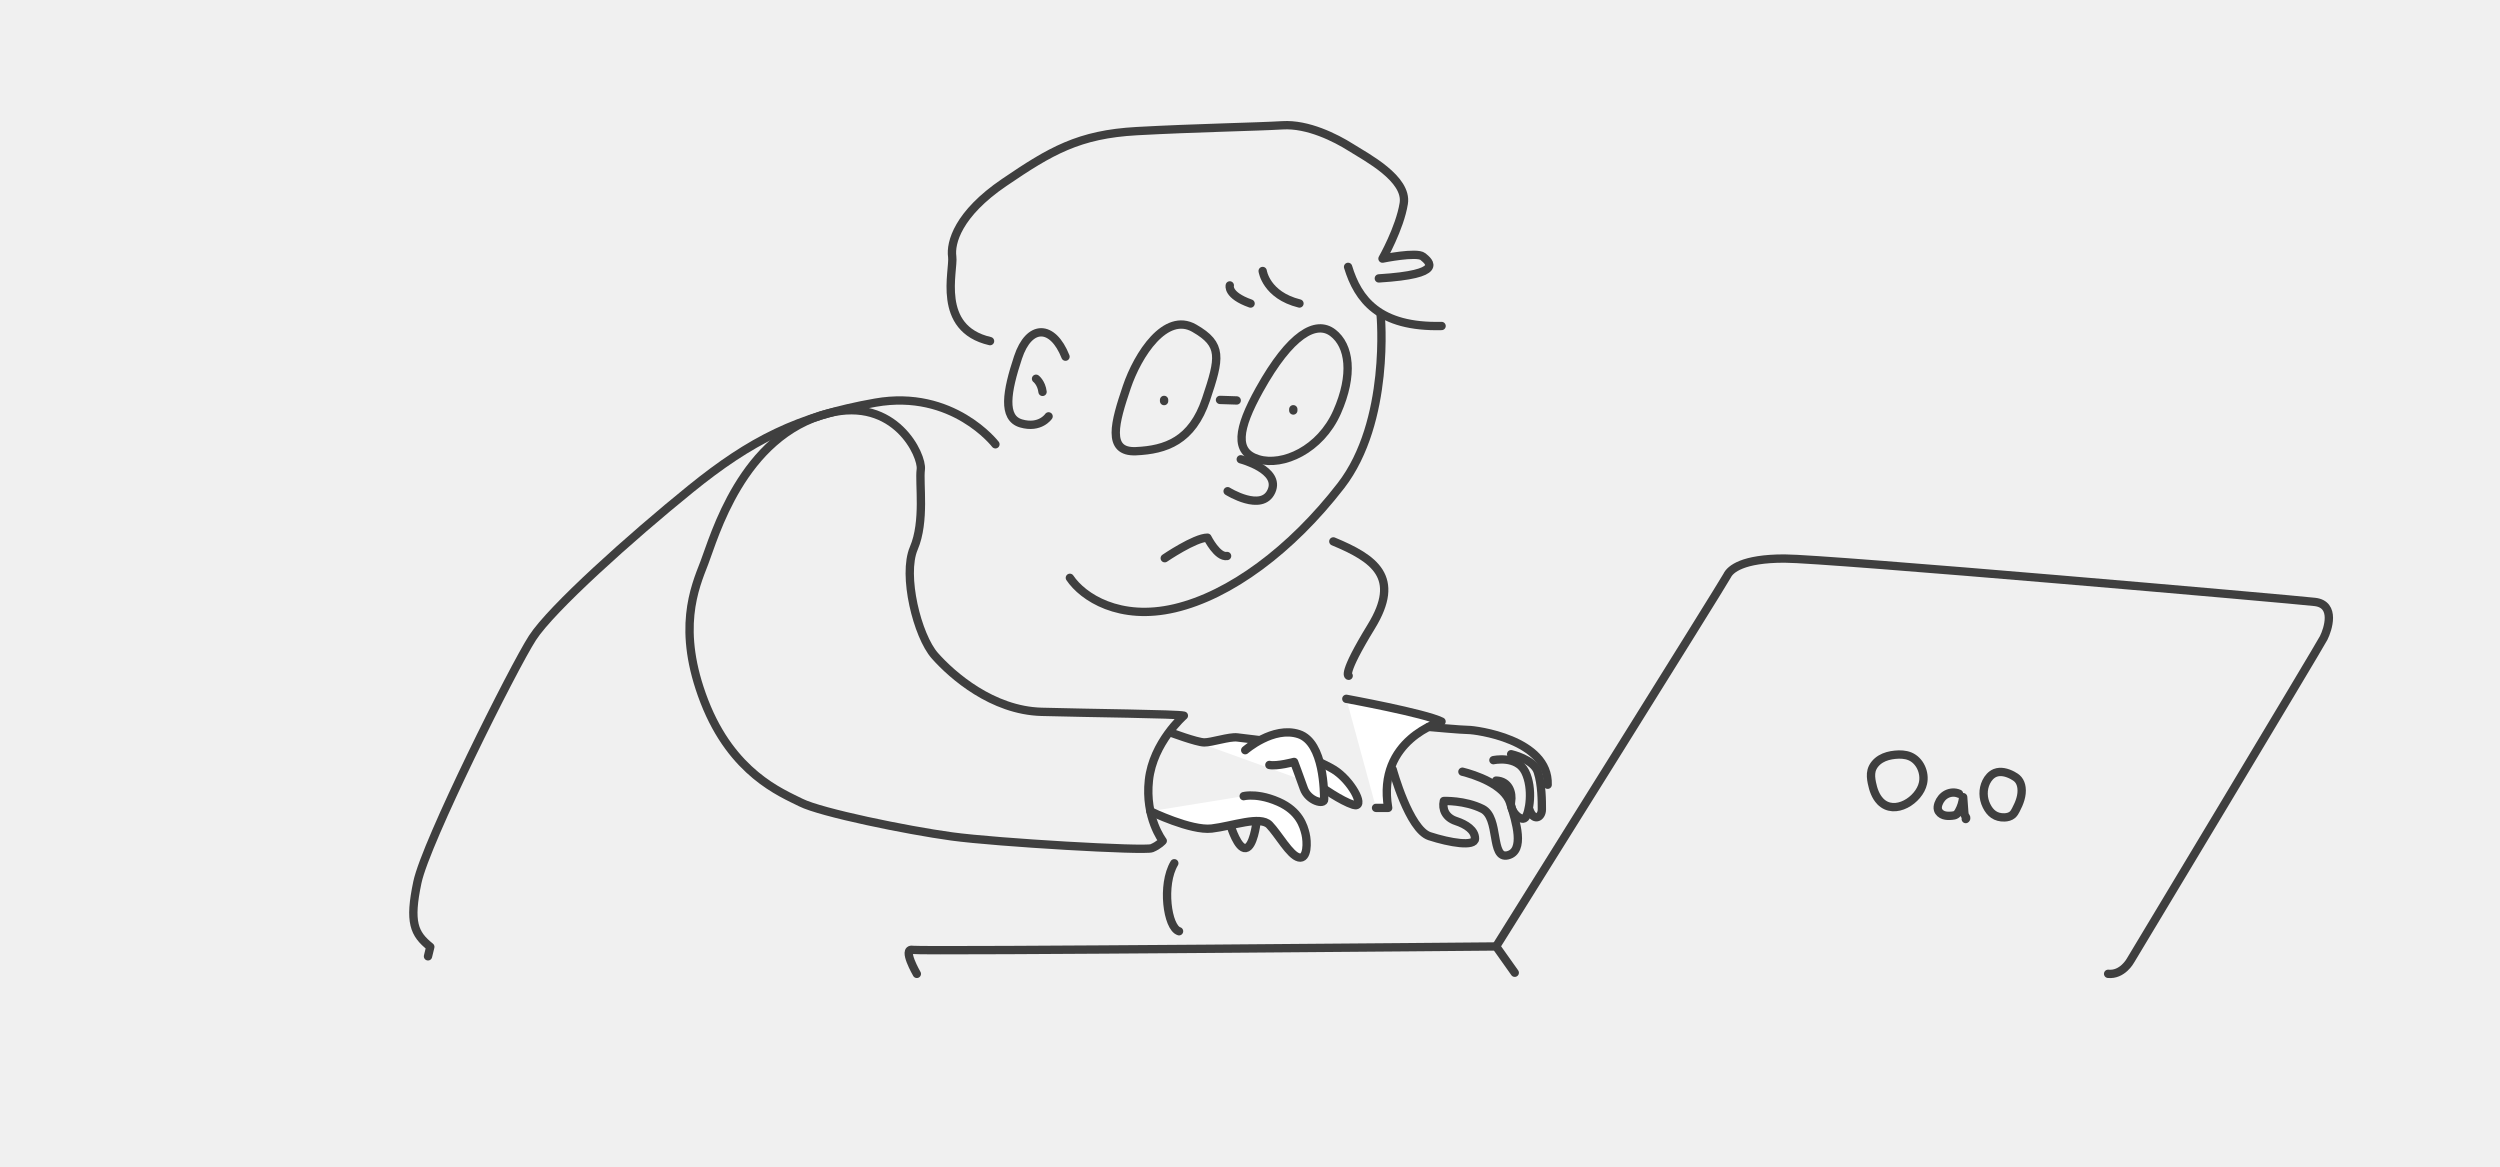
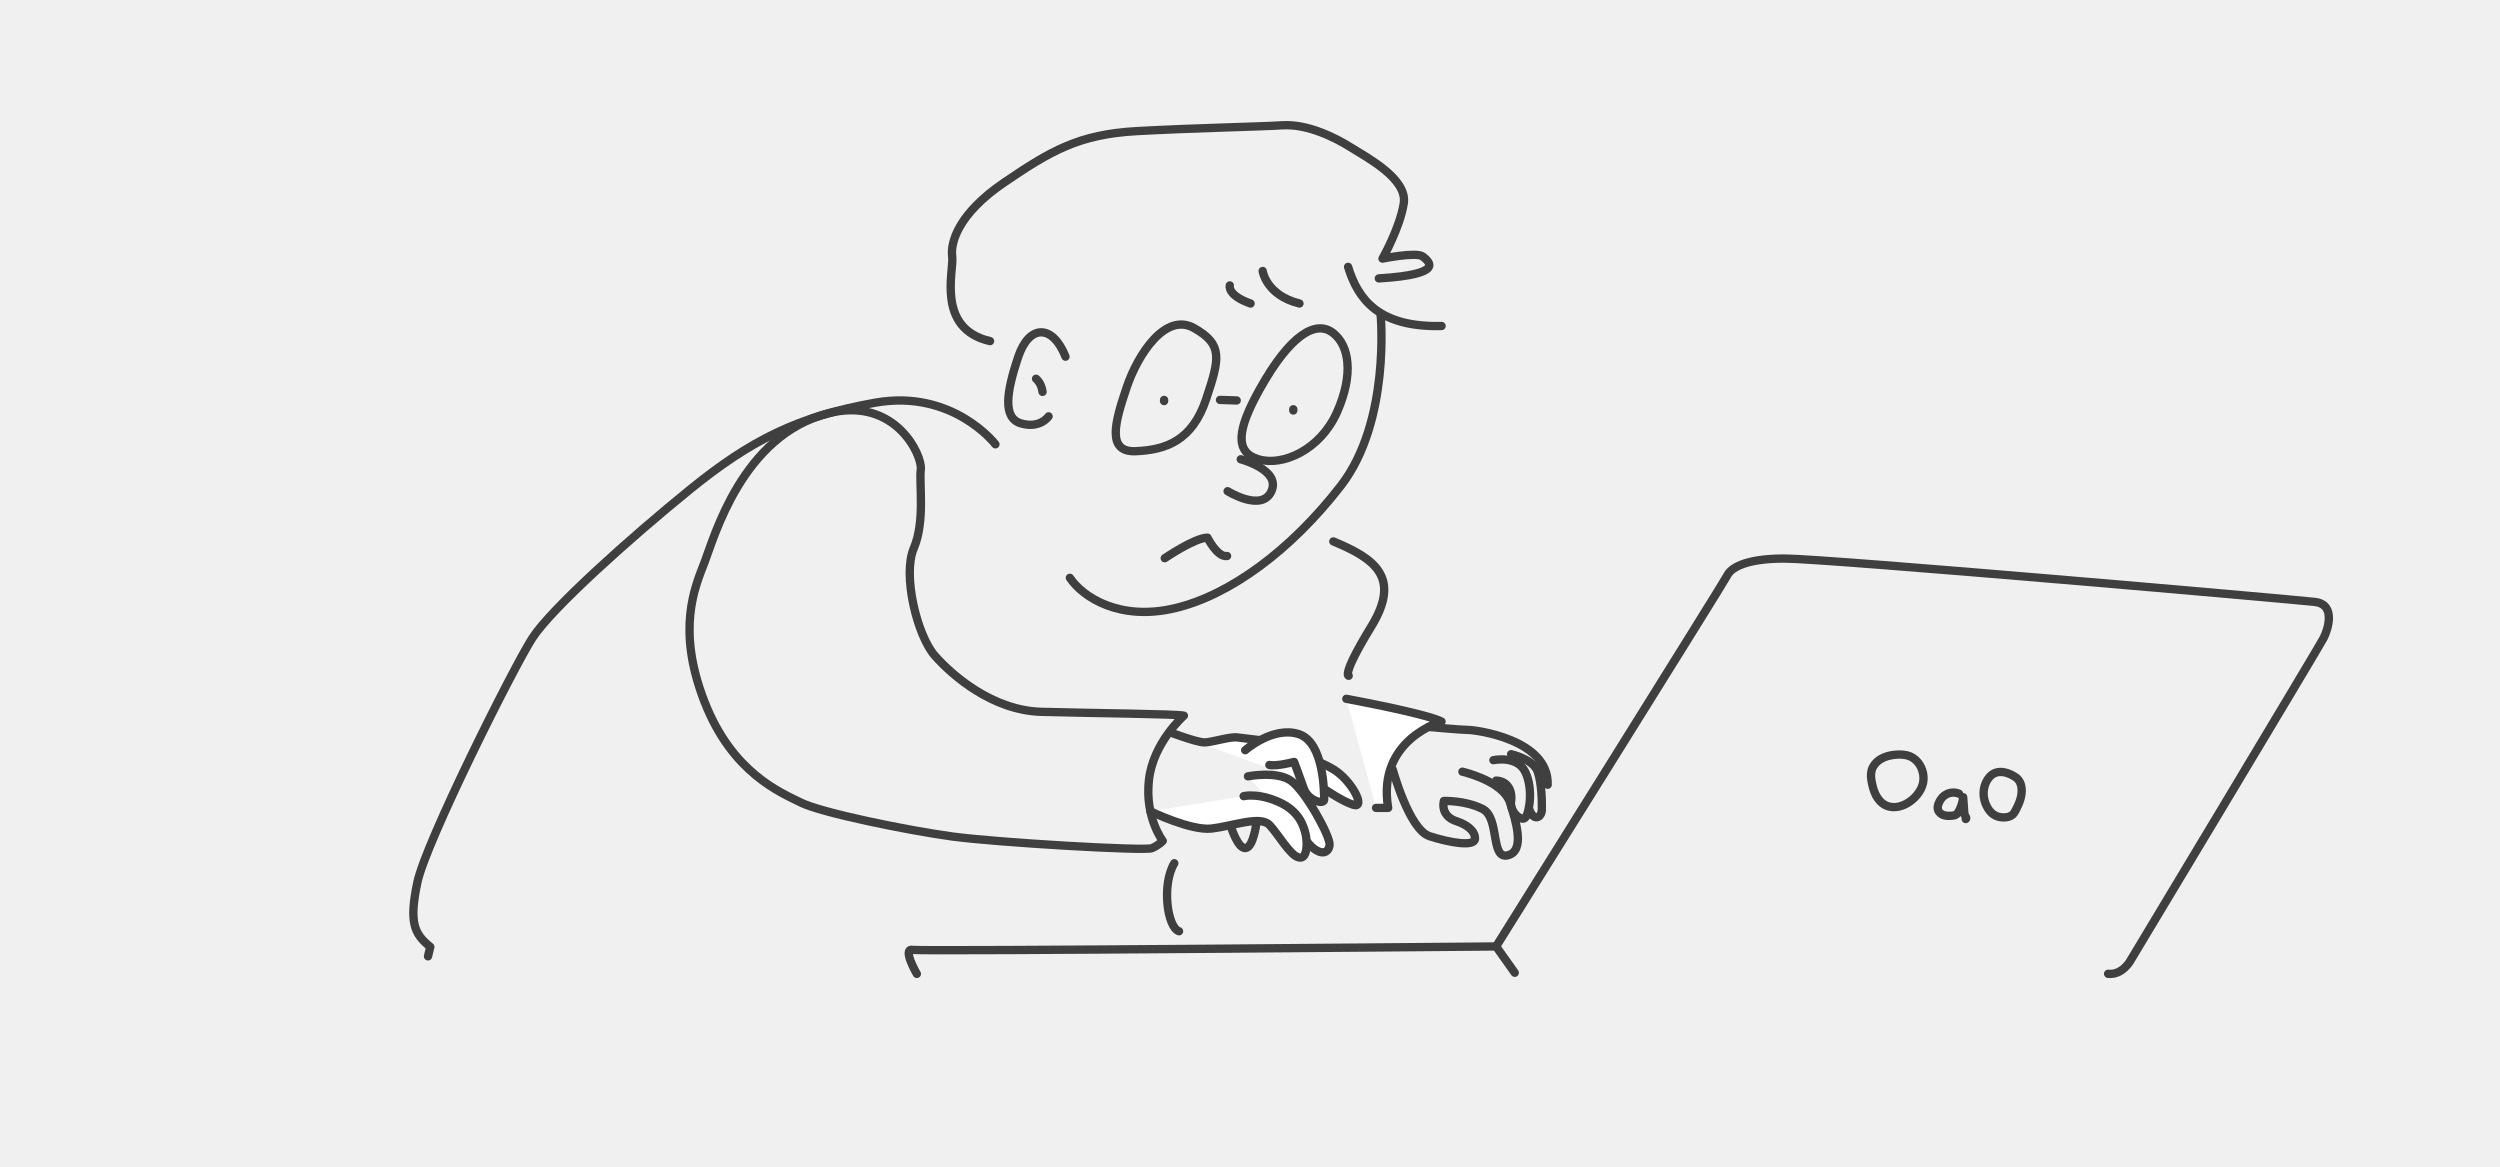
<svg xmlns="http://www.w3.org/2000/svg" width="600" height="280" viewBox="0 0 600 280" fill="none">
  <path d="M280.84 175.769C280.84 175.769 287.23 178.159 289.01 178.179C290.79 178.199 295.03 176.759 296.93 176.979C298.83 177.199 302.45 177.649 302.45 177.649C302.45 177.649 316.88 182.219 320.9 185.229C324.92 188.239 327.7 194.069 324.8 193.159C321.9 192.249 317.08 188.839 317.08 188.839" fill="white" />
  <path d="M280.84 175.769C280.84 175.769 287.23 178.159 289.01 178.179C290.79 178.199 295.03 176.759 296.93 176.979C298.83 177.199 302.45 177.649 302.45 177.649C302.45 177.649 316.88 182.219 320.9 185.229C324.92 188.239 327.7 194.069 324.8 193.159C321.9 192.249 317.08 188.839 317.08 188.839" stroke="#3F3F3F" stroke-width="2" stroke-linecap="round" stroke-linejoin="round" />
  <path d="M298.85 180.049C298.85 180.049 305.55 174.179 311.71 176.189C317.87 178.199 317.75 190.419 317.81 191.829C317.87 193.239 313.97 192.239 312.91 189.229C311.85 186.219 310.58 182.859 310.58 182.859C310.58 182.859 306.47 183.969 304.65 183.589" fill="white" />
  <path d="M298.85 180.049C298.85 180.049 305.55 174.179 311.71 176.189C317.87 178.199 317.75 190.419 317.81 191.829C317.87 193.239 313.97 192.239 312.91 189.229C311.85 186.219 310.58 182.859 310.58 182.859C310.58 182.859 306.47 183.969 304.65 183.589" stroke="#3F3F3F" stroke-width="2" stroke-linecap="round" stroke-linejoin="round" />
  <path d="M237.61 81.869C224.57 78.859 228.99 64.889 228.53 61.589C228.07 58.289 229.89 51.349 241.02 43.789C252.15 36.219 258.9 32.239 272.83 31.469C286.77 30.699 301.74 30.439 307.8 30.069C313.86 29.699 320.53 33.059 324.22 35.389C327.91 37.719 337.86 42.889 336.9 48.839C335.94 54.789 331.8 62.069 331.8 62.069C331.8 62.069 340.06 60.379 341.51 61.589C342.96 62.799 346.97 65.819 330.92 66.819" stroke="#3F3F3F" stroke-width="2" stroke-linecap="round" stroke-linejoin="round" />
  <path d="M323.54 64.049C325.91 71.839 330.93 78.619 345.98 78.239" stroke="#3F3F3F" stroke-width="2" stroke-linecap="round" stroke-linejoin="round" />
  <path d="M303.04 65.039C303.04 65.039 303.84 70.839 311.87 72.839" stroke="#3F3F3F" stroke-width="2" stroke-linecap="round" stroke-linejoin="round" />
  <path d="M295.15 68.499C295.15 68.499 294.45 70.839 300.14 72.849" stroke="#3F3F3F" stroke-width="2" stroke-linecap="round" stroke-linejoin="round" />
  <path d="M255.72 85.599C252.66 77.859 247.01 77.689 244.32 85.799C241.63 93.909 240.51 100.319 245.08 101.629C249.65 102.939 251.66 99.929 251.66 99.929" stroke="#3F3F3F" stroke-width="2" stroke-linecap="round" stroke-linejoin="round" />
  <path d="M248.65 90.899C248.65 90.899 249.94 91.869 250.21 94.049" stroke="#3F3F3F" stroke-width="2" stroke-linecap="round" stroke-linejoin="round" />
  <path d="M270.41 92.959C267.59 101.289 265.48 108.609 272.62 108.289C279.76 107.969 286.1 105.819 289.45 95.849C292.8 85.879 293.47 82.679 286.61 78.759C279.75 74.839 273.11 84.979 270.41 92.949V92.959Z" stroke="#3F3F3F" stroke-width="2" stroke-linecap="round" stroke-linejoin="round" />
  <path d="M302.27 93.529C296.98 103.039 296.22 108.489 302.03 110.229C307.84 111.969 316.87 107.959 320.88 98.93C324.89 89.9 323.89 82.93 319.88 79.87C315.87 76.809 309.74 80.1 302.27 93.529Z" stroke="#3F3F3F" stroke-width="2" stroke-linecap="round" stroke-linejoin="round" />
  <path d="M292.8 95.979L296.81 96.109" stroke="#3F3F3F" stroke-width="2" stroke-linecap="round" stroke-linejoin="round" />
  <path d="M297.78 110.229C297.78 110.229 307.45 112.759 305.14 117.889C302.83 123.019 294.63 117.889 294.63 117.889" stroke="#3F3F3F" stroke-width="2" stroke-linecap="round" stroke-linejoin="round" />
  <path d="M279.38 95.979V96.259" stroke="#3F3F3F" stroke-width="2" stroke-linecap="round" stroke-linejoin="round" />
  <path d="M310.39 98.219V98.519" stroke="#3F3F3F" stroke-width="2" stroke-linecap="round" stroke-linejoin="round" />
  <path d="M331.35 75.489C331.35 75.489 333.78 101.089 321.82 116.559C309.86 132.029 295.15 142.879 281.93 145.979C268.72 149.089 259.88 143.329 256.77 138.679" stroke="#3F3F3F" stroke-width="2" stroke-linecap="round" stroke-linejoin="round" />
  <path d="M279.54 133.969C279.54 133.969 286.78 129.039 289.79 129.039C289.79 129.039 292.19 133.839 294.5 133.439" stroke="#3F3F3F" stroke-width="2" stroke-linecap="round" stroke-linejoin="round" />
  <path d="M238.9 106.629C238.9 106.629 228.7 93.349 210.08 96.639C191.46 99.929 180.15 105.689 165.74 117.359C151.33 129.029 132.34 146.059 127.79 153.099C123.24 160.139 102.19 202.169 100.17 211.759C98.15 221.349 99.36 224.129 103.27 227.249L102.72 229.519" stroke="#3F3F3F" stroke-width="2" stroke-linecap="round" stroke-linejoin="round" />
+   <path d="M299.513 186.318C299.513 186.318 306.302 184.985 309.749 187.325C313.196 189.665 319.434 200.897 319.097 202.879C318.761 204.861 317.073 205.122 315.117 203.502C313.16 201.881 309.013 195.659 306.322 193.884" fill="white" />
+   <path d="M299.513 186.318C299.513 186.318 306.302 184.985 309.749 187.325C313.196 189.665 319.434 200.897 319.097 202.879C318.761 204.861 317.073 205.122 315.117 203.502C313.16 201.881 309.013 195.659 306.322 193.884" stroke="#3F3F3F" stroke-width="2" stroke-linecap="round" stroke-linejoin="round" />
  <path d="M198.8 99.189C214.88 95.099 221.43 109.359 220.99 112.669C220.55 115.979 222.08 125.109 219.31 131.579C216.54 138.049 220.16 152.619 224.37 157.379C228.58 162.139 238.18 170.509 249.94 170.839C261.7 171.169 282.49 171.339 284.13 171.759C284.13 171.759 276.74 178.189 275.74 187.219C274.74 196.249 279.06 201.809 279.06 201.809C279.06 201.809 278.13 202.869 276.43 203.569C274.73 204.269 239.28 202.229 228.41 200.739C217.54 199.249 197.04 195.029 192.24 192.629C187.44 190.229 175.74 185.589 169.05 168.349C162.36 151.099 166.71 141.069 169.05 135.049C171.39 129.029 178.05 104.469 198.8 99.189V99.189Z" stroke="#3F3F3F" stroke-width="2" stroke-linecap="round" stroke-linejoin="round" />
  <path d="M220.04 233.729C220.04 233.729 216.46 227.569 219.01 227.969C221.56 228.369 359.07 227.149 359.07 227.149L363.54 233.459" stroke="#3F3F3F" stroke-width="2" stroke-linecap="round" stroke-linejoin="round" />
  <path d="M359.07 227.139C359.07 227.139 413.8 139.649 414.53 138.129C415.26 136.609 418.22 134.049 428.25 134.049C438.28 134.049 550.48 143.859 555.59 144.469C560.7 145.079 558.69 151.099 557.68 153.109C556.67 155.119 511.3 230.549 511.3 230.549C511.3 230.549 509.4 234.069 505.95 233.719" stroke="#3F3F3F" stroke-width="2" stroke-linecap="round" stroke-linejoin="round" />
  <path d="M298.48 191.079C298.48 191.079 299.02 190.939 299.99 190.919C301.44 190.889 303.84 191.119 306.85 192.449C311.87 194.669 312.87 198.259 313.33 200.139C313.79 202.019 313.87 206.289 311.72 205.789C309.57 205.289 306.85 200.259 304.66 197.979C302.47 195.699 295.81 198.259 290.81 198.849C285.81 199.439 276.09 194.709 276.09 194.709" fill="white" />
  <path d="M298.48 191.079C298.48 191.079 299.02 190.939 299.99 190.919C301.44 190.889 303.84 191.119 306.85 192.449C311.87 194.669 312.87 198.259 313.33 200.139C313.79 202.019 313.87 206.289 311.72 205.789C309.57 205.289 306.85 200.259 304.66 197.979C302.47 195.699 295.81 198.259 290.81 198.849C285.81 199.439 276.09 194.709 276.09 194.709" stroke="#3F3F3F" stroke-width="2" stroke-linecap="round" stroke-linejoin="round" />
  <path d="M323.12 167.719C323.12 167.719 341.96 171.169 345.97 173.169C345.97 173.169 330.38 177.479 333.16 193.889H330.25" fill="white" />
  <path d="M323.12 167.719C323.12 167.719 341.96 171.169 345.97 173.169C345.97 173.169 330.38 177.479 333.16 193.889H330.25" stroke="#3F3F3F" stroke-width="2" stroke-linecap="round" stroke-linejoin="round" />
  <path d="M358.42 182.439C358.42 182.439 364.03 181.209 366.04 185.219C368.05 189.229 367.04 195.249 366.04 196.259C365.04 197.269 362.26 194.679 362.65 192.459C363.04 190.239 362.13 187.449 359.07 187.339" stroke="#3F3F3F" stroke-width="2" stroke-linecap="round" stroke-linejoin="round" />
  <path d="M334.26 184.699C334.26 184.699 338.18 199.079 343.08 200.679C347.98 202.279 354 203.279 354 201.269C354 199.259 351.9 197.859 349.44 197.049C346.98 196.239 346.06 194.249 346.52 192.239C346.52 192.239 351.54 192.019 355.78 194.129C360.02 196.239 357.64 206.279 361.84 205.279C366.04 204.279 363.87 197.219 362.44 192.719C361.01 188.219 353.85 185.929 350.98 185.209" stroke="#3F3F3F" stroke-width="2" stroke-linecap="round" stroke-linejoin="round" />
  <path d="M342.87 174.459C342.87 174.459 350.89 175.199 352.45 175.189C354.01 175.179 371.81 177.409 371.44 188.339" stroke="#3F3F3F" stroke-width="2" stroke-linecap="round" stroke-linejoin="round" />
  <path d="M362.67 181.009C362.67 181.009 368.05 182.209 369.05 185.219C370.05 188.229 370.05 192.239 370.05 194.249C370.05 196.259 368.04 197.259 367.04 194.249" stroke="#3F3F3F" stroke-width="2" stroke-linecap="round" stroke-linejoin="round" />
  <path d="M281.83 207.179C278.75 212.309 280.16 222.649 282.97 223.499" stroke="#3F3F3F" stroke-width="2" stroke-linecap="round" stroke-linejoin="round" />
  <path d="M320 129.939C329.92 134.049 336.34 138.549 329.12 150.349C321.9 162.149 323.68 162.189 323.68 162.189" stroke="#3F3F3F" stroke-width="2" stroke-linecap="round" stroke-linejoin="round" />
  <path d="M451.29 192.339C450.13 191.159 449.58 189.509 449.25 187.889C449.05 186.909 448.93 185.879 449.18 184.919C449.49 183.759 450.35 182.789 451.38 182.169C452.41 181.549 453.61 181.259 454.81 181.139C456.01 181.019 457.26 181.059 458.38 181.519C460.79 182.519 462.08 185.459 461.51 187.999C460.63 191.989 454.74 195.859 451.28 192.339H451.29Z" stroke="#3F3F3F" stroke-width="2" stroke-linecap="round" stroke-linejoin="round" />
  <path d="M470.17 190.499C469.23 190.069 468.1 190.139 467.18 190.609C466.26 191.079 465.57 191.949 465.23 192.919C465.07 193.379 464.98 193.879 465.12 194.339C465.3 194.969 465.88 195.439 466.5 195.639C467.12 195.839 467.8 195.829 468.46 195.769C468.81 195.739 469.17 195.689 469.46 195.499C469.74 195.319 469.93 195.029 470.09 194.749C470.68 193.699 471.05 192.519 471.16 191.319C471.25 192.499 471.33 193.679 471.42 194.859C471.44 195.199 471.48 195.559 471.66 195.849C471.74 195.969 471.84 196.069 471.88 196.199C471.92 196.329 471.9 196.509 471.78 196.569" stroke="#3F3F3F" stroke-width="2" stroke-linecap="round" stroke-linejoin="round" />
  <path d="M476.69 187.669C477.14 186.739 477.86 185.899 478.81 185.509C480.15 184.969 481.69 185.399 482.97 186.069C483.49 186.339 484 186.659 484.38 187.109C484.83 187.649 485.07 188.339 485.16 189.029C485.4 190.879 484.68 192.719 483.81 194.369C483.59 194.789 483.36 195.209 483.01 195.519C482.49 195.979 481.76 196.159 481.07 196.179C478.97 196.239 477.65 195.199 476.76 193.379C475.87 191.559 475.82 189.449 476.69 187.669Z" stroke="#3F3F3F" stroke-width="2" stroke-linecap="round" stroke-linejoin="round" />
  <path d="M295.42 198.379C295.42 198.379 297.09 203.799 298.96 203.539C300.83 203.279 301.53 197.569 301.53 197.569" stroke="#3F3F3F" stroke-width="2" stroke-linecap="round" stroke-linejoin="round" />
</svg>
